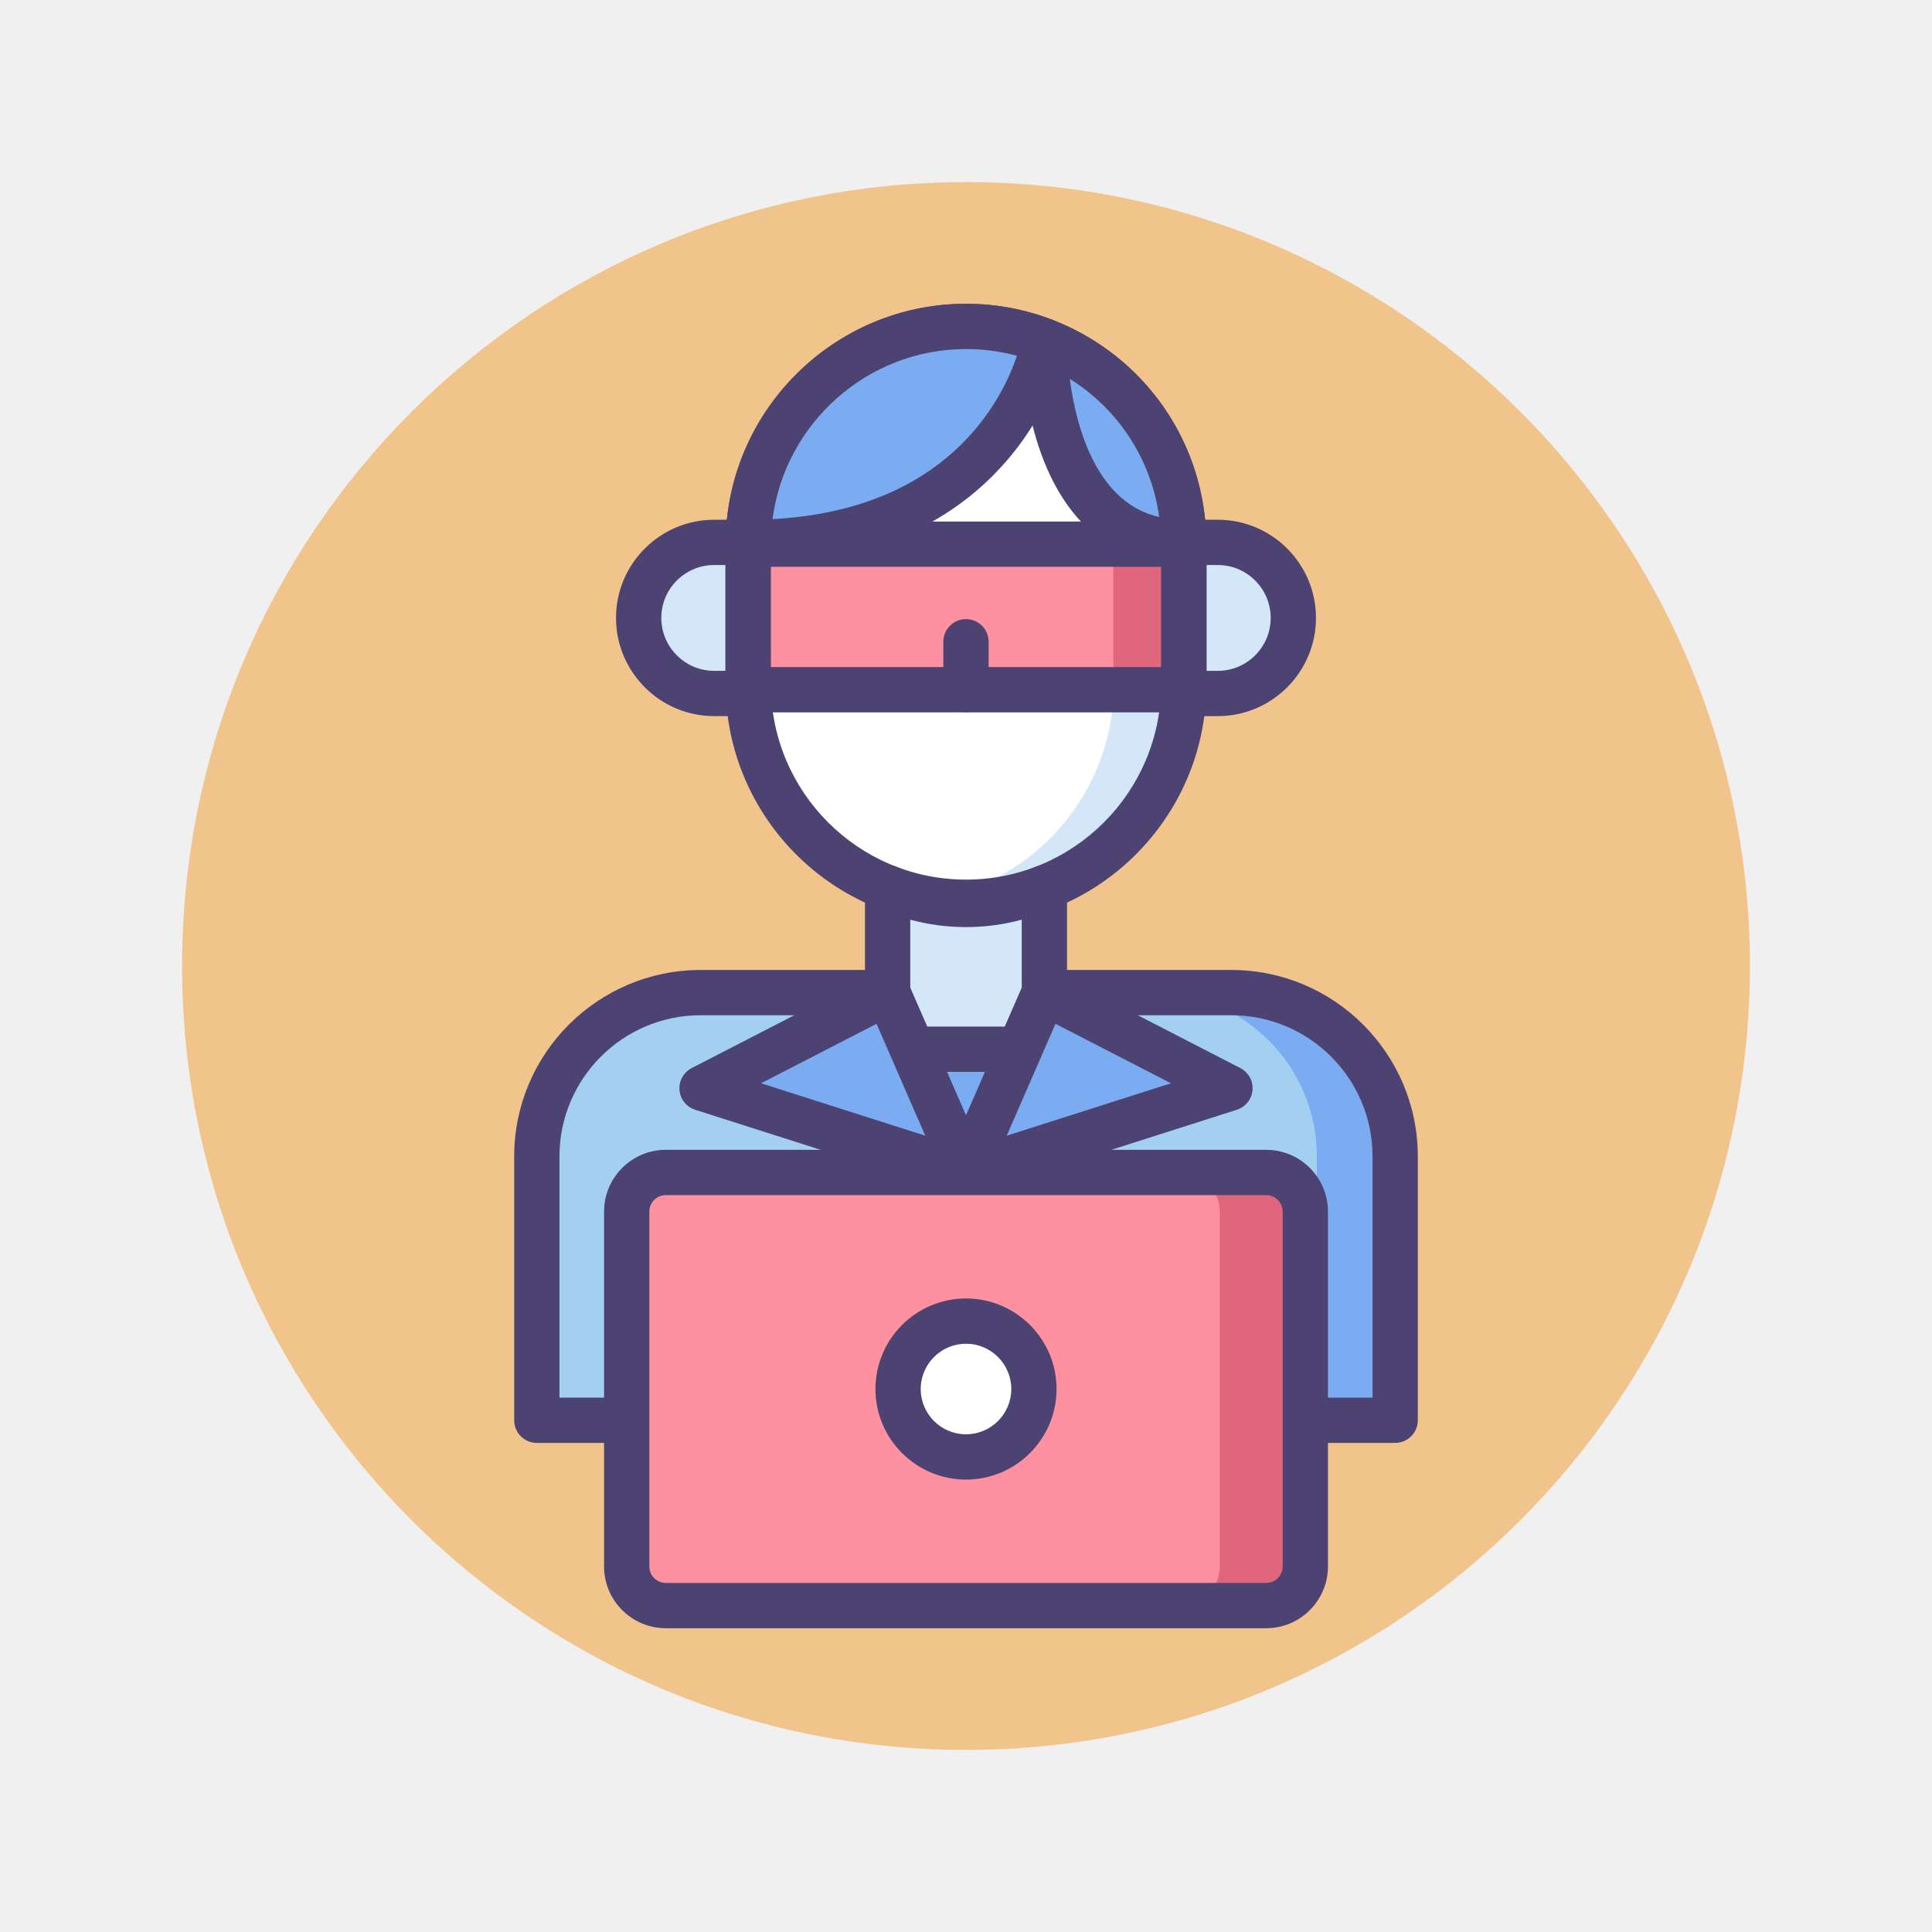
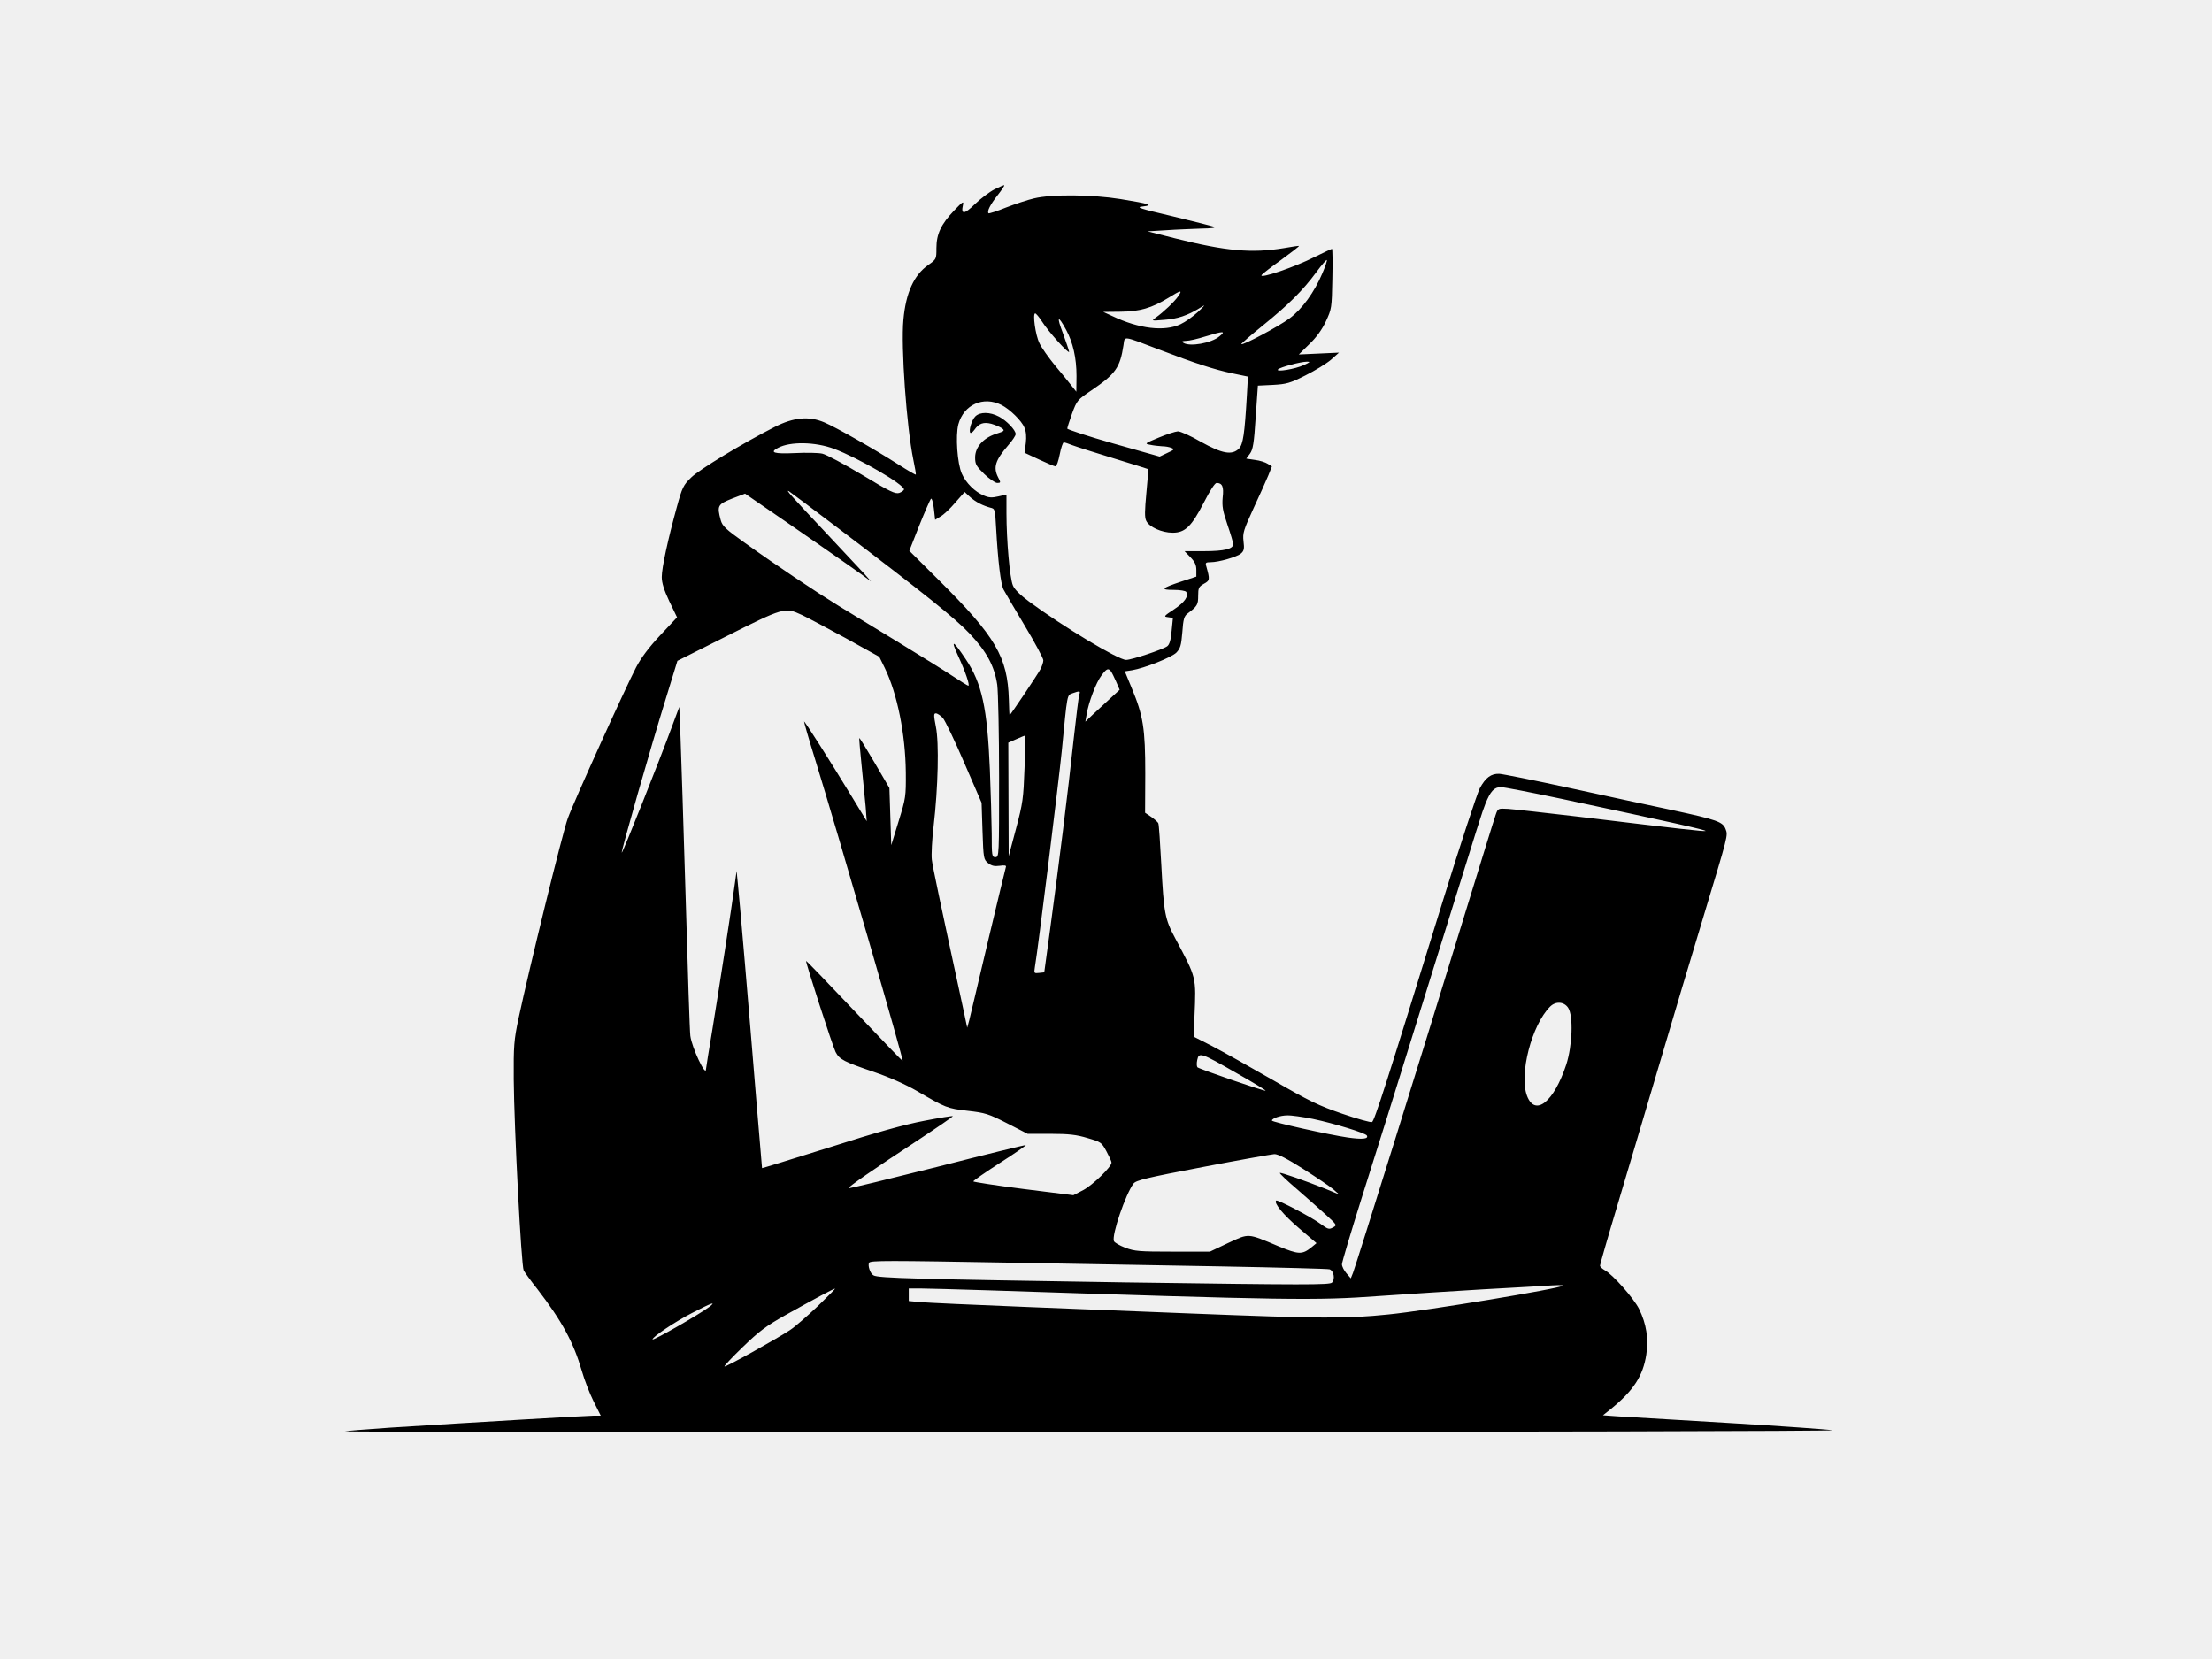
- <svg xmlns="http://www.w3.org/2000/svg" version="1.1" id="Icon_Set" x="0px" y="0px" viewBox="0 0 256 256" style="enable-background:new 0 0 256 256;" xml:space="preserve">
-   <style type="text/css">
- 	.st0{fill:#484771;}
- 	.st1{fill:#F1C48B;}
- 	.st2{fill:#D5E6F7;}
- 	.st3{fill:#A0D1F2;}
- 	.st4{fill:#FD919F;}
- 	.st5{fill:#E0667D;}
- 	.st6{fill:#504774;}
- 	.st7{fill:#7BACF1;}
- 	.st8{fill:#FFFFFF;}
- 	.st9{fill:#D4E7F8;}
- 	.st10{fill:#A3D0F1;}
- 	.st11{fill:#4C4372;}
- 	.st12{fill:#7BABF3;}
- 	.st13{fill:#FD919E;}
- 	.st14{fill:#D3E6F8;}
- 	.st15{fill:#E8677D;}
- 	.st16{fill:#A4CFF2;}
- </style>
-   <g>
-     <g>
-       <circle class="st1" cx="128" cy="128" r="103.873" />
-     </g>
-     <g>
-       <path class="st8" d="M128,43.252L128,43.252c-15.934,0-28.851,12.917-28.851,28.851v18.597c0,15.934,12.917,28.851,28.851,28.851    l0,0c15.934,0,28.851-12.917,28.851-28.851V72.104C156.851,56.169,143.934,43.252,128,43.252z" />
-     </g>
-     <g>
-       <path class="st9" d="M128,43.252L128,43.252c-1.577,0-3.123,0.131-4.631,0.375c13.732,2.216,24.22,14.119,24.22,28.477v18.597    c0,14.357-10.488,26.26-24.22,28.476c1.508,0.243,3.054,0.375,4.631,0.375h0c15.934,0,28.851-12.917,28.851-28.851V72.104    C156.851,56.169,143.934,43.252,128,43.252z" />
-     </g>
-     <g>
-       <path class="st10" d="M184.868,188.192H71.132v-34.963c0-11.985,9.716-21.701,21.701-21.701h70.333    c11.985,0,21.701,9.716,21.701,21.701V188.192z" />
-     </g>
-     <g>
-       <path class="st7" d="M163.166,131.527h-10.385c11.985,0,21.701,9.716,21.701,21.701v34.963h10.385v-34.963    C184.868,141.243,175.152,131.527,163.166,131.527z" />
-     </g>
-     <g>
-       <path class="st11" d="M184.867,191.192H71.132c-1.657,0-3-1.343-3-3v-34.964c0-13.62,11.081-24.701,24.701-24.701h70.333    c13.62,0,24.701,11.081,24.701,24.701v34.964C187.867,189.85,186.524,191.192,184.867,191.192z M74.132,185.192h107.735v-31.964    c0-10.312-8.39-18.701-18.701-18.701H92.833c-10.312,0-18.701,8.39-18.701,18.701V185.192z" />
-     </g>
-     <g>
-       <path class="st9" d="M138.385,131.528v-13.91c-3.223,1.434-6.723,2.228-10.385,2.228c-3.662,0-7.162-0.794-10.385-2.228v13.909    L128,155.359L138.385,131.528z" />
-     </g>
-     <g>
-       <polygon class="st7" points="120.882,139.025 128,155.359 135.118,139.025 120.882,139.025   " />
-     </g>
-     <g>
-       <path class="st11" d="M128,158.358c-1.193,0-2.273-0.707-2.75-1.802l-7.118-16.333c-0.404-0.927-0.314-1.996,0.24-2.842    c0.555-0.847,1.498-1.356,2.51-1.356h14.236c1.012,0,1.955,0.51,2.51,1.356c0.554,0.846,0.645,1.915,0.24,2.842l-7.118,16.333    C130.273,157.651,129.193,158.358,128,158.358z M125.462,142.025L128,147.85l2.538-5.824H125.462z" />
-     </g>
-     <g>
-       <path class="st9" d="M156.88,90.758V73c0-0.38-0.014-0.756-0.029-1.132h4.512c5.529,0,10.011,4.482,10.011,10.011    s-4.482,10.011-10.011,10.011h-4.512C156.866,91.514,156.88,91.138,156.88,90.758z" />
-     </g>
-     <g>
-       <path class="st11" d="M161.362,94.89h-4.511c-0.814,0-1.594-0.331-2.159-0.918c-0.565-0.586-0.868-1.377-0.839-2.191    c0.014-0.387,0.026-0.703,0.026-1.022V73c0-0.319-0.013-0.636-0.023-0.952c-0.03-0.814,0.271-1.641,0.837-2.227    c0.565-0.587,1.344-0.953,2.158-0.953h4.511c7.174,0,13.011,5.837,13.011,13.011S168.536,94.89,161.362,94.89z M159.88,88.89    h1.482c3.866,0,7.011-3.145,7.011-7.011s-3.145-7.011-7.011-7.011h-1.482V88.89z" />
-     </g>
-     <g>
-       <path class="st9" d="M99.12,90.758V73c0-0.38,0.014-0.756,0.029-1.132h-4.512c-5.529,0-10.011,4.482-10.011,10.011    S89.108,91.89,94.637,91.89h4.512C99.134,91.514,99.12,91.138,99.12,90.758z" />
-     </g>
-     <g>
-       <path class="st11" d="M99.148,94.89h-4.511c-7.174,0-13.011-5.837-13.011-13.011s5.836-13.011,13.011-13.011h4.511    c0.815,0,1.595,0.332,2.161,0.919c0.566,0.587,0.868,1.379,0.837,2.194c-0.013,0.338-0.026,0.677-0.026,1.019v17.758    c0,0.342,0.014,0.681,0.026,1.019c0.03,0.815-0.271,1.607-0.837,2.194C100.744,94.558,99.964,94.89,99.148,94.89z M94.637,74.868    c-3.866,0-7.011,3.145-7.011,7.011s3.145,7.011,7.011,7.011h1.483V74.868H94.637z" />
-     </g>
-     <g>
-       <path class="st11" d="M128,158.358L128,158.358c-1.193,0-2.273-0.707-2.75-1.802l-10.385-23.831    c-0.165-0.378-0.25-0.786-0.25-1.198v-13.909c0-1.016,0.514-1.962,1.366-2.516c0.853-0.554,1.927-0.636,2.854-0.226    c5.877,2.613,12.454,2.613,18.333,0c0.928-0.411,2.001-0.329,2.854,0.226c0.852,0.554,1.365,1.5,1.365,2.516v13.909    c0,0.412-0.085,0.82-0.25,1.198l-10.386,23.831C130.273,157.651,129.193,158.358,128,158.358z M120.615,130.902L128,147.85    l7.386-16.947v-9.039c-4.821,1.307-9.95,1.307-14.771,0V130.902z" />
-     </g>
-     <g>
-       <path class="st11" d="M128,191.192c-1.657,0-3-1.343-3-3v-32.834c0-1.657,1.343-3,3-3c1.657,0,3,1.343,3,3v32.834    C131,189.85,129.657,191.192,128,191.192z" />
-     </g>
-     <g>
-       <polygon class="st7" points="117.615,131.527 93.025,144.192 128,155.359   " />
-     </g>
-     <g>
-       <polygon class="st7" points="138.385,131.527 162.975,144.192 128,155.359   " />
-     </g>
-     <g>
-       <path class="st11" d="M128,158.358c-0.305,0-0.612-0.046-0.912-0.143L92.113,147.05c-1.156-0.369-1.976-1.398-2.077-2.607    c-0.101-1.21,0.537-2.361,1.616-2.917l24.589-12.665c0.737-0.378,1.6-0.437,2.38-0.159c0.781,0.278,1.413,0.867,1.744,1.628    l10.385,23.831c0.471,1.079,0.266,2.335-0.523,3.209C129.648,158.01,128.834,158.358,128,158.358z M100.845,143.54l21.76,6.946    l-6.461-14.826L100.845,143.54z" />
-     </g>
-     <g>
-       <path class="st11" d="M128,158.358c-0.835,0-1.649-0.349-2.227-0.989c-0.79-0.874-0.994-2.13-0.523-3.209l10.386-23.831    c0.331-0.761,0.962-1.35,1.743-1.628s1.643-0.221,2.381,0.159l24.589,12.665c1.079,0.556,1.717,1.707,1.615,2.917    c-0.101,1.209-0.921,2.238-2.077,2.607l-34.974,11.166C128.612,158.313,128.305,158.358,128,158.358z M139.857,135.66    l-6.462,14.826l21.76-6.947L139.857,135.66z" />
-     </g>
-     <g>
-       <path class="st11" d="M128,122.552c-17.563,0-31.852-14.288-31.852-31.851V72.104c0-17.563,14.289-31.852,31.852-31.852    c17.563,0,31.852,14.288,31.852,31.852v18.598C159.852,108.264,145.563,122.552,128,122.552z M128,46.252    c-14.254,0-25.852,11.597-25.852,25.852v18.598c0,14.254,11.597,25.851,25.852,25.851c14.255,0,25.852-11.597,25.852-25.851    V72.104C153.852,57.849,142.255,46.252,128,46.252z" />
-     </g>
-     <g>
-       <g>
-         <path class="st7" d="M138.385,45.186c-0.001,0.077-0.279,26.676,18.46,26.682C156.747,59.698,149.116,49.33,138.385,45.186z" />
-       </g>
-       <g>
-         <path class="st7" d="M99.155,71.868c34.473-0.003,39.217-26.61,39.23-26.682c-3.223-1.245-6.723-1.934-10.385-1.934     C112.145,43.252,99.282,56.043,99.155,71.868z" />
-       </g>
-     </g>
-     <g>
-       <g>
-         <path class="st11" d="M156.846,74.868L156.846,74.868c-5.275-0.002-9.735-1.813-13.259-5.382     c-8.306-8.414-8.209-23.691-8.201-24.338c0.013-0.982,0.505-1.896,1.319-2.446c0.813-0.552,1.846-0.668,2.762-0.314     c12.272,4.739,20.272,16.302,20.379,29.456c0.007,0.8-0.307,1.569-0.87,2.138C158.412,74.549,157.646,74.868,156.846,74.868z      M141.755,50.206c0.592,4.514,2.129,11.055,6.119,15.083c1.633,1.648,3.524,2.717,5.728,3.228     C152.556,60.907,148.218,54.242,141.755,50.206z" />
-       </g>
-       <g>
-         <path class="st11" d="M99.155,74.868c-0.8,0-1.567-0.319-2.13-0.887c-0.563-0.568-0.876-1.338-0.87-2.138     c0.14-17.42,14.425-31.592,31.845-31.592c3.938,0,7.796,0.719,11.466,2.136c1.339,0.518,2.124,1.911,1.872,3.325     C141.286,46.004,135.722,74.865,99.155,74.868z M128,46.252c-13.086,0-23.993,9.854-25.633,22.532     c23.148-1.233,30.379-15.694,32.382-21.637C132.555,46.553,130.294,46.252,128,46.252z" />
-       </g>
-     </g>
-     <g>
-       <rect x="99.149" y="72.103" class="st4" width="57.697" height="19.286" />
-     </g>
-     <g>
-       <rect x="147.524" y="72.103" class="st5" width="9.322" height="19.286" />
-     </g>
-     <g>
-       <path class="st11" d="M156.846,94.39H99.148c-1.657,0-3-1.343-3-3V72.104c0-1.657,1.343-3,3-3h57.697c1.657,0,3,1.343,3,3V91.39    C159.846,93.047,158.503,94.39,156.846,94.39z M102.148,88.39h51.697V75.104h-51.697V88.39z" />
-     </g>
-     <g>
-       <path class="st4" d="M167.773,155.359H88.227c-2.864,0-5.186,2.322-5.186,5.186v47.018c0,2.864,2.322,5.186,5.186,5.186h79.547    c2.864,0,5.185-2.322,5.185-5.186v-47.018C172.959,157.68,170.637,155.359,167.773,155.359z" />
-     </g>
-     <g>
-       <path class="st5" d="M167.773,155.359H156.44c2.864,0,5.186,2.321,5.186,5.186v47.018c0,2.864-2.322,5.186-5.186,5.186h11.333    c2.864,0,5.186-2.322,5.186-5.186v-47.018C172.959,157.68,170.637,155.359,167.773,155.359z" />
-     </g>
-     <g>
-       <circle class="st8" cx="128" cy="184.053" r="9" />
-     </g>
-     <g>
-       <path class="st11" d="M167.773,215.748H88.227c-4.514,0-8.186-3.672-8.186-8.186v-47.019c0-4.514,3.672-8.186,8.186-8.186h79.547    c4.514,0,8.186,3.672,8.186,8.186v47.019C175.959,212.076,172.287,215.748,167.773,215.748z M88.227,158.358    c-1.205,0-2.186,0.98-2.186,2.186v47.019c0,1.205,0.98,2.186,2.186,2.186h79.547c1.205,0,2.186-0.98,2.186-2.186v-47.019    c0-1.205-0.98-2.186-2.186-2.186H88.227z" />
-     </g>
-     <g>
-       <path class="st11" d="M128,196.053c-6.617,0-12-5.383-12-12s5.383-12,12-12c6.617,0,12,5.383,12,12S134.617,196.053,128,196.053z     M128,178.053c-3.309,0-6,2.691-6,6s2.691,6,6,6s6-2.691,6-6S131.309,178.053,128,178.053z" />
-     </g>
-     <g>
-       <path class="st11" d="M127.997,94.39c-1.657,0-3-1.343-3-3v-6.355c0-1.657,1.343-3,3-3c1.657,0,3,1.343,3,3v6.355    C130.997,93.047,129.654,94.39,127.997,94.39z" />
-     </g>
+ <svg xmlns="http://www.w3.org/2000/svg" version="1.0" width="1200pt" height="900pt" viewBox="0 0 1200 900" preserveAspectRatio="xMidYMid meet">
+   <g transform="translate(0,900) scale(0.1,-0.1)" fill="#000000" stroke="none">
+     <path d="M5395 7973 c-27 -14 -75 -50 -106 -80 -58 -57 -77 -58 -65 -5 5 23 -1 19 -47 -29 -72 -75 -97 -129 -97 -205 0 -60 0 -60 -45 -92 -77 -54 -121 -151 -134 -296 -14 -147 17 -582 54 -761 9 -43 15 -78 13 -80 -2 -1 -44 23 -94 55 -128 82 -339 202 -403 229 -83 35 -166 27 -268 -25 -175 -89 -409 -231 -453 -274 -43 -42 -49 -54 -78 -160 -48 -174 -82 -330 -82 -380 0 -32 12 -70 41 -132 l42 -87 -92 -98 c-61 -65 -104 -123 -130 -173 -58 -111 -340 -733 -371 -820 -27 -72 -210 -818 -267 -1085 -25 -119 -27 -147 -26 -330 2 -263 41 -1012 54 -1037 6 -11 39 -57 74 -101 134 -174 197 -291 241 -443 14 -49 43 -124 64 -166 l39 -78 -38 0 c-38 0 -664 -37 -1105 -65 -132 -9 -242 -18 -245 -20 -2 -3 1820 -5 4050 -4 2260 1 4039 5 4019 10 -19 4 -269 22 -555 39 -286 17 -558 33 -604 36 l-85 6 45 36 c120 98 172 177 190 293 13 87 1 166 -39 248 -29 58 -143 187 -186 210 -14 8 -26 19 -26 25 0 6 42 153 94 326 52 173 153 515 226 760 72 245 181 609 242 810 134 444 133 437 119 473 -15 39 -47 50 -288 102 -114 24 -365 78 -557 120 -193 42 -364 76 -382 77 -45 2 -75 -21 -106 -78 -14 -27 -106 -305 -203 -619 -304 -984 -369 -1187 -382 -1192 -7 -3 -80 17 -161 45 -128 44 -177 67 -377 183 -127 73 -275 156 -329 184 l-100 51 4 109 c9 219 12 206 -104 424 -57 106 -62 136 -76 399 -6 117 -13 219 -16 225 -2 7 -20 22 -38 35 l-34 23 1 212 c0 244 -11 314 -73 463 l-38 92 39 6 c67 11 213 69 240 95 22 23 27 38 33 111 5 72 10 88 29 102 53 40 57 48 57 96 0 42 3 49 31 65 33 18 33 23 13 95 -6 19 -3 22 23 22 45 0 145 29 166 48 16 14 18 26 13 66 -5 44 0 60 55 180 34 72 69 152 80 178 l19 48 -23 14 c-12 8 -43 18 -69 21 l-47 7 20 27 c16 22 22 55 31 198 l12 171 82 4 c72 4 92 9 175 51 52 26 114 64 139 85 l44 39 -109 -5 -109 -5 57 56 c38 36 69 79 90 124 31 67 32 71 35 231 2 89 1 162 -2 162 -3 0 -45 -20 -94 -44 -108 -55 -302 -121 -288 -98 3 5 50 42 106 82 55 40 99 74 97 76 -1 1 -38 -4 -82 -12 -175 -29 -315 -16 -590 53 l-150 38 100 6 c55 4 141 7 190 9 60 1 83 4 70 10 -11 4 -112 30 -225 57 -183 43 -200 49 -160 53 60 7 39 14 -120 40 -155 25 -374 27 -470 4 -35 -8 -104 -31 -153 -50 -49 -20 -91 -33 -94 -31 -10 10 9 47 49 98 22 28 38 52 36 54 -1 2 -25 -8 -53 -22z m1779 -455 c-43 -102 -110 -195 -178 -245 -59 -44 -254 -148 -262 -140 -2 2 51 48 119 103 138 112 214 187 290 290 28 38 53 67 55 63 2 -4 -9 -36 -24 -71z m-783 -126 c-21 -30 -78 -84 -121 -115 -25 -18 -24 -18 47 -12 70 5 125 23 193 65 32 20 31 18 -12 -23 -26 -24 -68 -54 -94 -66 -87 -41 -224 -25 -369 44 l-50 23 93 1 c106 1 170 20 260 75 69 43 79 45 53 8z m-739 -135 c35 -56 148 -181 148 -165 -1 7 -16 52 -34 101 -35 92 -27 100 17 19 38 -70 57 -154 57 -252 l-1 -85 -27 34 c-15 19 -55 69 -90 110 -34 42 -72 95 -83 119 -22 44 -38 162 -23 162 5 -1 21 -20 36 -43z m963 -82 c-44 -37 -160 -57 -195 -35 -12 7 -8 10 15 11 17 0 64 11 105 24 98 30 112 30 75 0z m-325 -72 c193 -74 298 -108 398 -129 l82 -17 -6 -106 c-12 -204 -20 -262 -43 -285 -38 -37 -91 -27 -206 37 -55 32 -111 57 -125 57 -14 -1 -61 -16 -104 -34 -77 -32 -78 -33 -46 -39 18 -4 47 -7 64 -8 17 0 40 -4 51 -9 18 -7 15 -10 -22 -27 l-42 -20 -251 71 c-137 39 -250 76 -250 81 0 6 12 42 26 82 26 70 29 74 103 124 134 91 157 124 176 247 8 50 -10 53 195 -25z m782 -84 c-45 -21 -153 -39 -139 -23 11 12 124 42 157 42 21 0 17 -3 -18 -19z m-1639 -216 c45 -23 109 -85 124 -122 10 -22 12 -50 8 -85 l-7 -52 79 -37 c43 -20 83 -37 89 -37 6 0 16 29 23 65 7 36 17 65 22 65 5 0 26 -7 46 -15 21 -8 121 -40 223 -71 102 -31 187 -58 189 -59 1 -2 -3 -60 -10 -129 -9 -97 -10 -132 -1 -151 16 -34 84 -65 144 -65 67 0 102 34 169 164 33 65 60 106 69 106 31 0 40 -21 33 -79 -4 -47 0 -72 26 -148 17 -49 31 -97 31 -105 0 -26 -48 -38 -157 -38 l-107 0 32 -33 c24 -25 32 -42 32 -69 l0 -36 -82 -27 c-108 -36 -116 -45 -41 -45 34 0 65 -5 68 -11 15 -23 -8 -56 -65 -94 -56 -37 -59 -40 -34 -43 l27 -4 -7 -70 c-4 -50 -12 -75 -24 -84 -25 -18 -193 -74 -223 -74 -42 0 -343 181 -527 317 -47 35 -79 66 -87 87 -17 39 -35 246 -35 391 l0 102 -44 -10 c-34 -8 -52 -7 -77 4 -50 20 -99 69 -121 119 -25 56 -35 206 -19 268 29 107 136 155 234 105z m-908 -238 c133 -50 379 -193 379 -220 0 -5 -12 -14 -25 -19 -22 -7 -50 6 -202 98 -97 58 -194 110 -216 115 -22 5 -90 6 -150 3 -112 -5 -138 3 -91 28 67 36 204 33 305 -5z m20 -429 c475 -360 635 -489 714 -572 94 -99 136 -178 151 -279 5 -38 10 -265 10 -502 0 -426 0 -433 -20 -433 -19 0 -20 7 -20 128 -1 70 -5 226 -10 347 -14 334 -43 468 -131 599 -70 105 -84 111 -40 15 38 -82 64 -159 54 -159 -3 0 -42 24 -86 53 -45 30 -176 111 -292 182 -115 70 -262 160 -325 198 -128 79 -335 217 -512 344 -101 72 -119 89 -128 121 -21 78 -17 86 61 117 l71 27 71 -49 c192 -131 517 -357 562 -390 l50 -37 -35 40 c-20 21 -112 120 -205 219 -195 207 -226 242 -205 230 8 -5 128 -95 265 -199z m770 132 c17 -9 42 -18 57 -22 26 -6 26 -7 32 -113 10 -178 25 -302 40 -331 8 -15 59 -103 115 -196 56 -93 101 -178 101 -188 0 -11 -7 -32 -16 -49 -14 -27 -163 -249 -167 -249 -1 0 -3 38 -4 85 -7 231 -70 340 -381 649 l-159 158 54 137 c30 75 59 140 63 145 5 5 12 -18 16 -52 l7 -62 29 18 c17 9 53 43 80 75 l51 58 26 -24 c14 -14 40 -31 56 -39z m-965 -604 c30 -14 137 -71 238 -126 l182 -101 30 -61 c68 -140 112 -360 114 -566 1 -131 0 -139 -39 -265 l-40 -130 -5 155 -5 155 -80 137 c-44 75 -81 135 -83 134 -2 -2 4 -68 12 -147 8 -79 18 -180 22 -224 l6 -80 -79 130 c-122 201 -258 414 -261 411 -1 -2 26 -97 62 -212 122 -396 479 -1625 473 -1630 -1 -1 -119 121 -262 272 -142 150 -260 272 -262 271 -4 -5 144 -463 160 -494 21 -41 46 -53 210 -109 82 -28 170 -67 232 -103 156 -91 163 -94 274 -107 96 -11 113 -16 215 -68 l111 -57 125 0 c99 0 141 -5 200 -23 72 -21 76 -23 102 -71 15 -28 28 -55 28 -62 0 -23 -101 -121 -153 -149 l-54 -28 -272 34 c-149 19 -271 38 -271 41 0 4 65 49 144 100 80 51 143 95 141 97 -1 2 -218 -51 -480 -118 -263 -66 -480 -119 -482 -116 -5 5 136 103 376 260 106 70 192 129 190 131 -3 2 -72 -9 -154 -25 -106 -20 -258 -62 -514 -144 -201 -63 -366 -114 -367 -113 0 1 -15 178 -33 392 -38 469 -88 1053 -98 1150 l-7 70 -9 -65 c-16 -122 -88 -585 -122 -793 -19 -114 -35 -212 -35 -217 0 -46 -77 117 -85 181 -3 19 -14 351 -25 739 -12 388 -24 782 -28 875 l-7 170 -39 -105 c-66 -180 -269 -690 -273 -686 -5 5 156 568 239 836 l63 205 253 127 c326 164 329 165 422 122z m1677 -306 c5 -7 18 -33 28 -56 l19 -44 -50 -46 c-27 -25 -69 -64 -93 -86 l-43 -41 7 40 c11 67 52 174 80 210 28 38 37 42 52 23z m-172 -125 c-3 -10 -17 -121 -31 -248 -29 -271 -82 -695 -127 -1025 l-32 -235 -28 -3 c-27 -3 -28 -2 -23 30 18 105 128 996 146 1173 31 319 28 302 58 314 39 14 45 13 37 -6z m-740 -128 c12 -14 65 -124 116 -243 l94 -217 5 -153 c5 -149 6 -154 30 -174 19 -15 34 -19 63 -15 27 4 37 2 34 -6 -2 -7 -46 -187 -97 -402 -50 -214 -97 -408 -102 -430 l-11 -40 -19 90 c-133 615 -168 781 -173 822 -3 26 1 109 10 183 24 208 30 450 12 538 -12 61 -12 72 0 72 8 0 25 -11 38 -25z m443 -272 c-6 -165 -9 -189 -46 -328 l-40 -150 -1 308 -1 308 43 19 c23 10 44 19 47 19 3 1 2 -79 -2 -176z m2915 -167 c587 -125 790 -170 779 -174 -10 -3 -122 9 -692 78 -179 21 -349 40 -379 42 -54 3 -55 3 -67 -32 -7 -19 -89 -285 -183 -590 -188 -615 -573 -1848 -591 -1895 l-12 -30 -24 28 c-13 15 -24 37 -24 48 0 12 48 172 106 357 130 412 125 395 379 1212 279 897 270 868 293 929 27 68 48 91 84 91 16 0 165 -29 331 -64z m34 -1133 c29 -44 23 -205 -10 -308 -67 -203 -169 -285 -213 -170 -44 116 25 384 125 484 31 31 76 27 98 -6z m-1798 -355 c89 -50 159 -93 157 -95 -4 -5 -358 117 -370 127 -4 5 -5 22 -1 40 9 43 19 40 214 -72z m413 -248 c114 -24 284 -76 293 -90 11 -19 -25 -22 -103 -11 -104 15 -412 84 -412 92 0 12 46 28 83 28 22 1 84 -8 139 -19z m-51 -272 c72 -46 145 -95 162 -110 l32 -28 -75 31 c-108 43 -242 90 -247 86 -2 -3 40 -43 94 -89 54 -47 125 -110 158 -140 59 -54 59 -55 36 -67 -21 -12 -28 -9 -65 18 -47 36 -236 135 -243 128 -13 -14 38 -76 123 -149 l96 -82 -28 -23 c-50 -40 -69 -39 -178 6 -171 72 -158 71 -273 18 l-99 -47 -202 0 c-180 0 -207 2 -257 21 -31 12 -59 28 -62 36 -13 33 63 254 106 312 14 18 67 31 376 90 198 38 373 69 388 70 19 1 70 -25 158 -81z m-1581 -508 c300 -5 807 -14 1127 -20 320 -6 588 -13 596 -16 23 -8 31 -54 13 -72 -13 -13 -138 -13 -1118 1 -1147 18 -1342 23 -1369 38 -18 9 -33 54 -24 69 8 12 97 12 775 0z m2988 -125 c-16 -16 -735 -135 -948 -156 -227 -23 -351 -23 -1085 6 -203 8 -599 24 -880 35 -280 11 -538 23 -572 26 l-63 6 0 34 0 34 63 0 c35 0 201 -5 368 -10 1635 -54 1778 -56 2119 -31 157 11 409 27 560 36 151 8 295 17 320 18 86 6 123 7 118 2z m-4043 -112 c-55 -52 -122 -111 -150 -129 -76 -50 -349 -202 -355 -197 -3 2 42 50 100 106 88 85 125 113 230 172 159 89 264 145 270 144 3 0 -40 -43 -95 -96z m-586 -2 c-51 -39 -309 -187 -309 -177 0 14 124 97 214 143 106 55 134 65 95 34z" />
+     <path d="M5291 6741 c-20 -20 -37 -78 -27 -89 4 -3 13 4 22 16 24 35 49 44 92 33 21 -6 46 -17 57 -24 17 -13 15 -16 -33 -31 -69 -23 -112 -72 -112 -128 0 -37 6 -47 50 -90 27 -26 59 -48 70 -48 19 0 20 2 5 30 -28 54 -16 93 55 175 22 25 40 52 40 60 0 22 -50 74 -91 95 -49 26 -103 26 -128 1z" />
  </g>
</svg>
